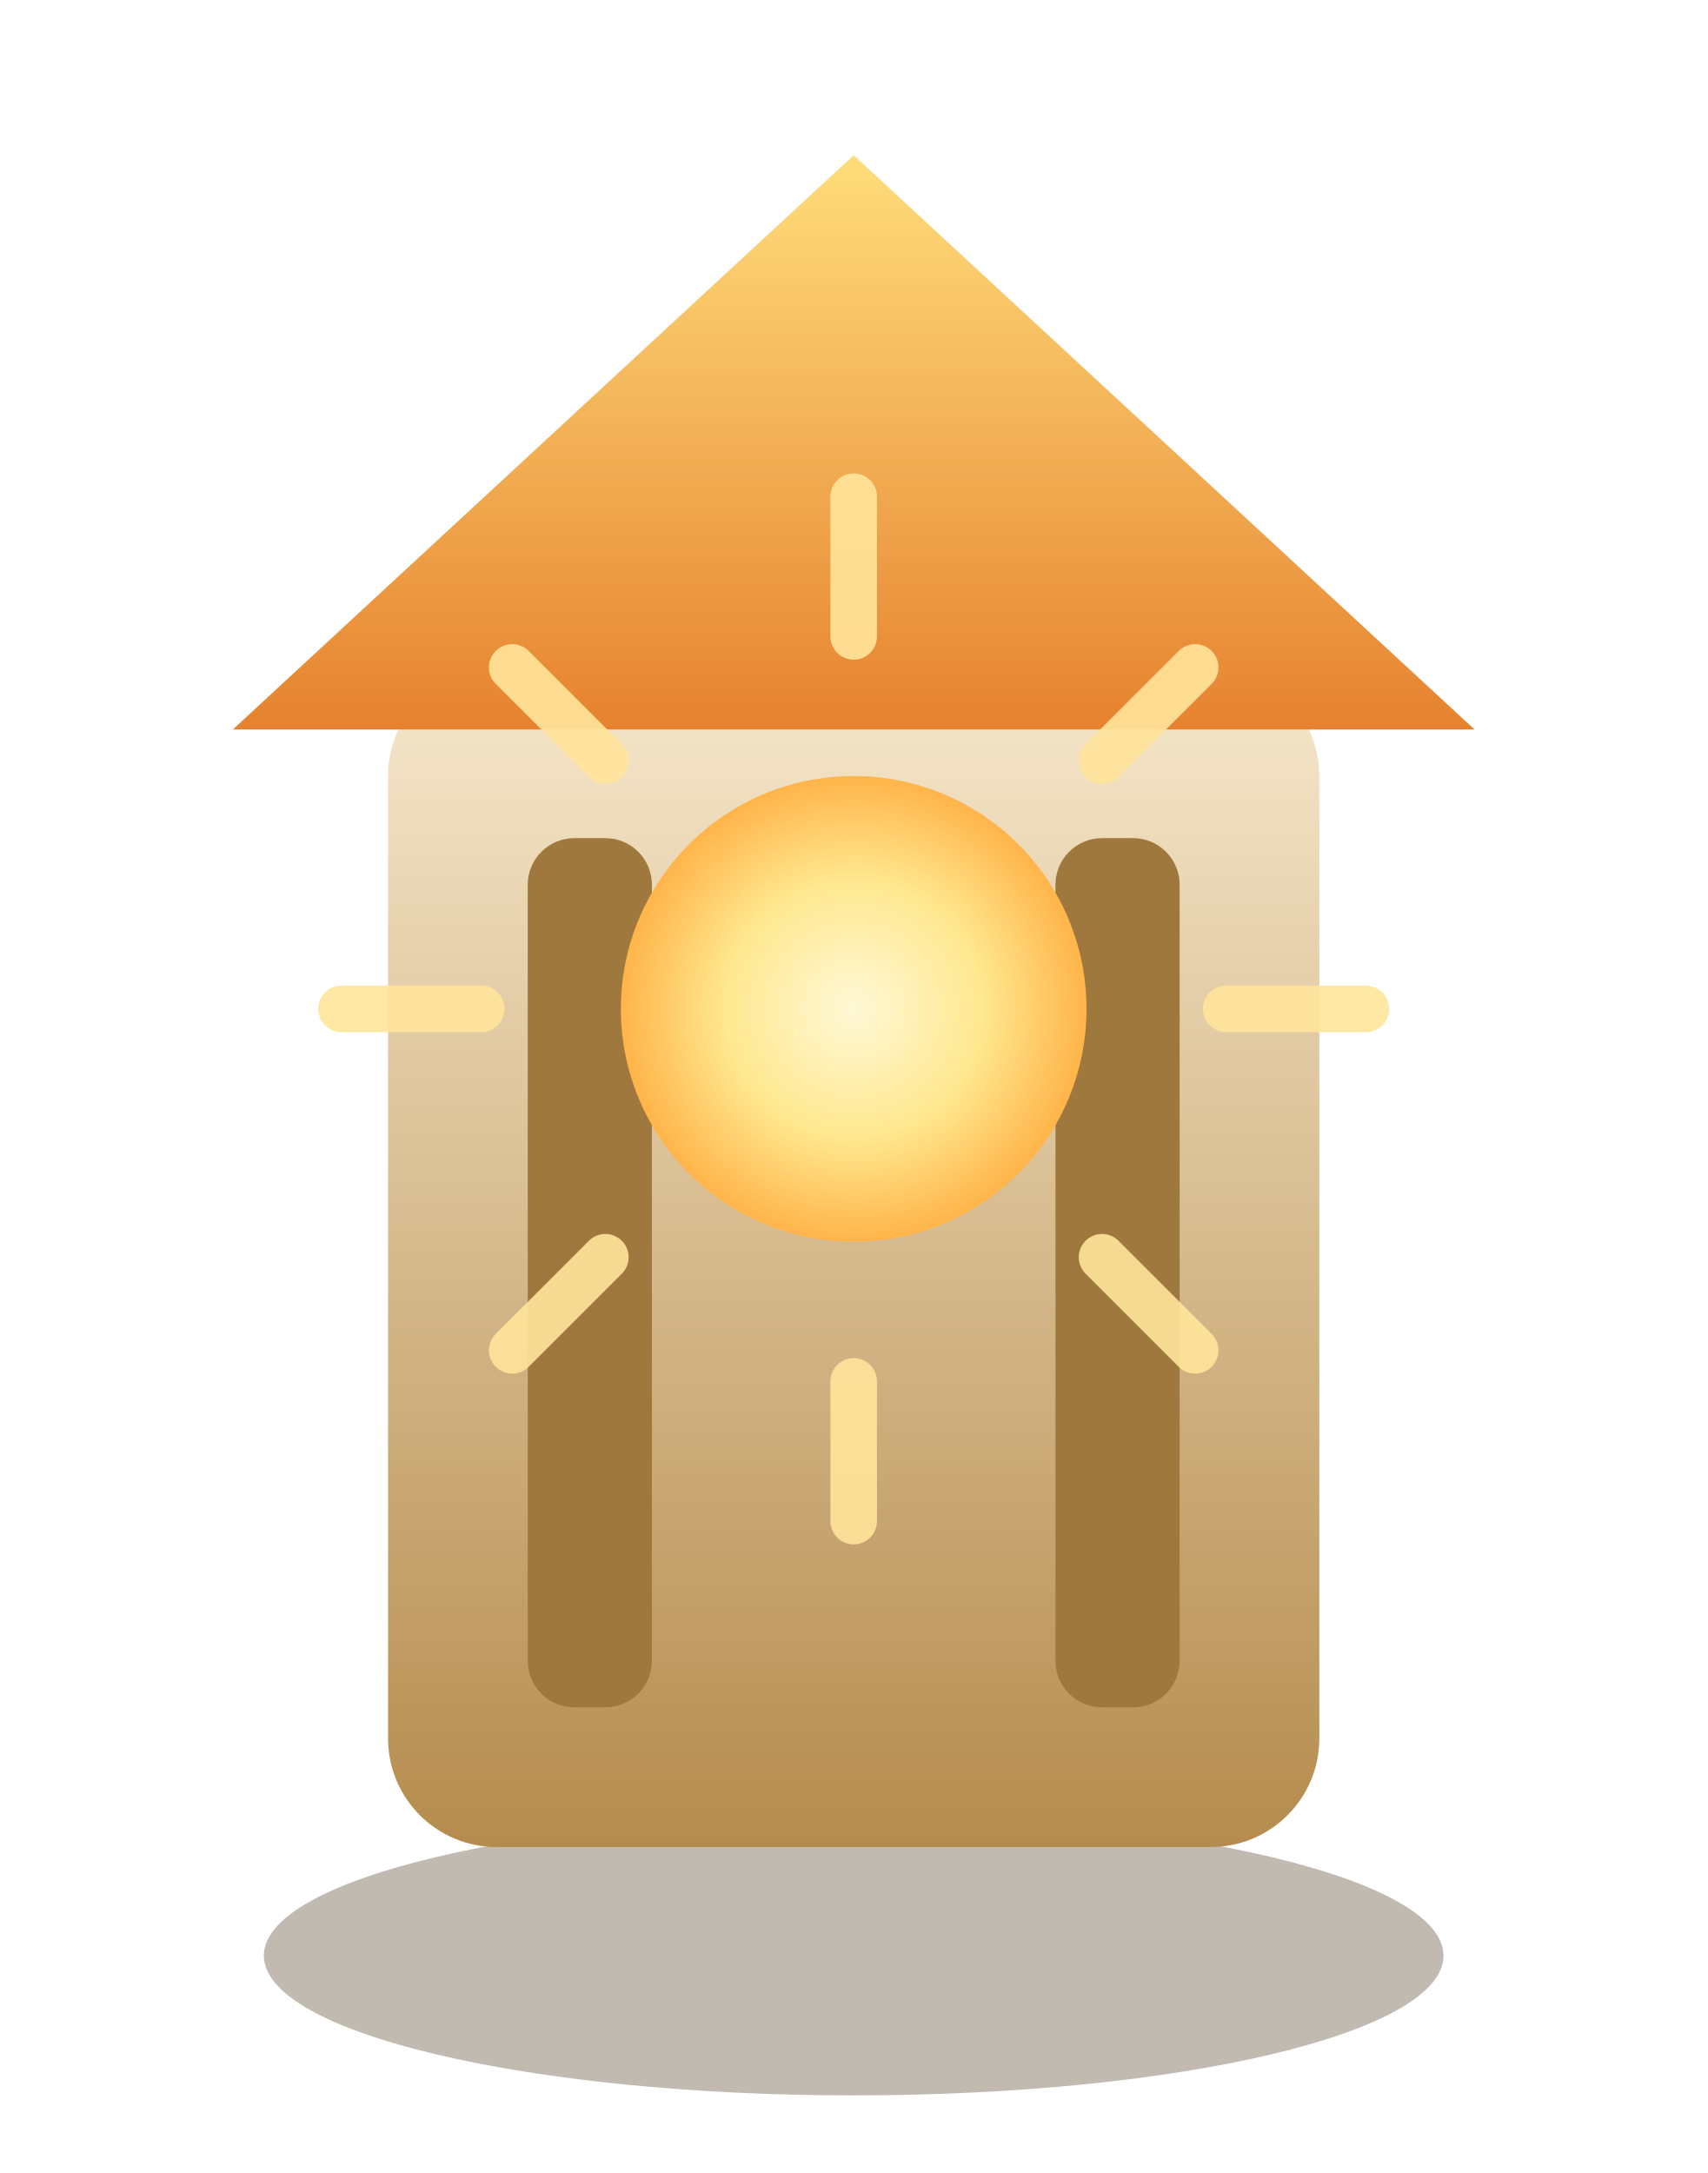
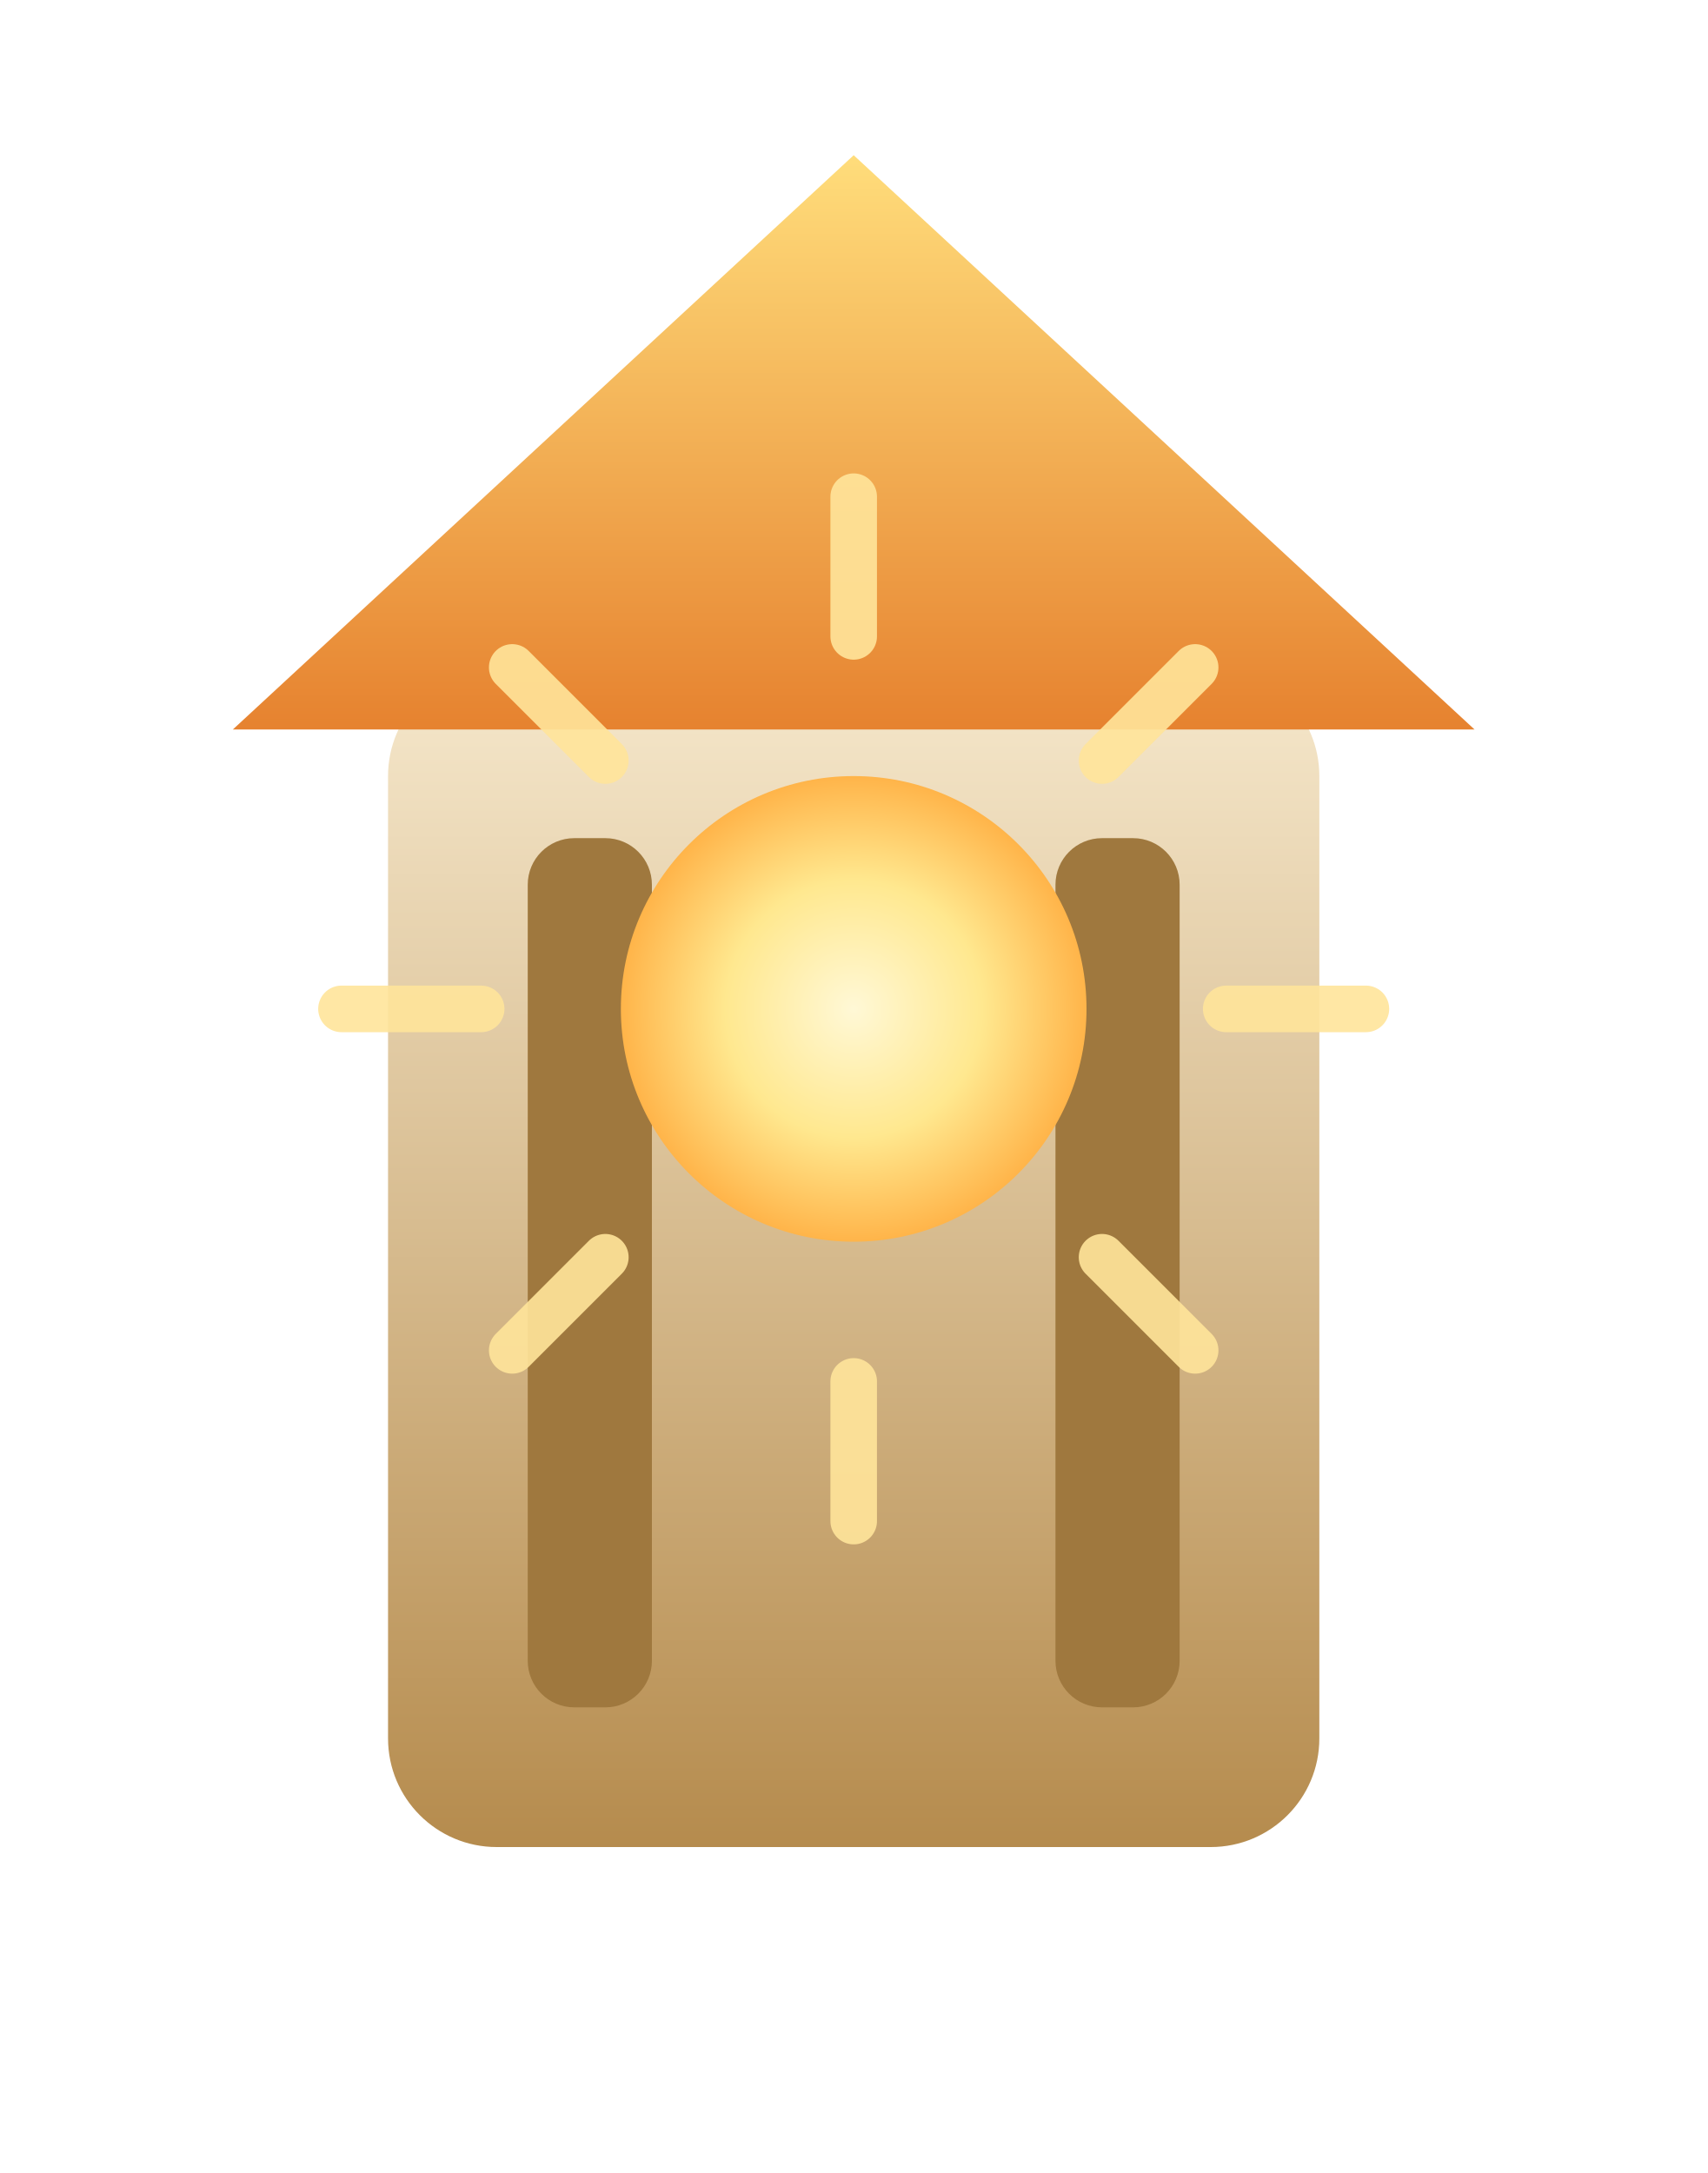
<svg xmlns="http://www.w3.org/2000/svg" width="220" height="280" viewBox="0 0 220 280">
  <defs>
    <linearGradient id="stone2" x1="0" y1="0" x2="0" y2="1">
      <stop offset="0%" stop-color="#f6e8cc" />
      <stop offset="100%" stop-color="#b58b4d" />
    </linearGradient>
    <linearGradient id="roof2" x1="0" y1="0" x2="0" y2="1">
      <stop offset="0%" stop-color="#ffdd7b" />
      <stop offset="100%" stop-color="#e6822f" />
    </linearGradient>
    <radialGradient id="sunCore" cx="0.5" cy="0.5" r="0.5">
      <stop offset="0%" stop-color="#fff8d6" />
      <stop offset="55%" stop-color="#ffe88f" />
      <stop offset="100%" stop-color="#ffb449" />
    </radialGradient>
  </defs>
-   <ellipse cx="110" cy="252" rx="76" ry="18" fill="#4a3418" opacity="0.34" />
  <rect x="50" y="86" width="120" height="152" rx="14" fill="url(#stone2)" />
  <rect x="68" y="108" width="16" height="112" rx="6" fill="#9f783e" />
  <rect x="136" y="108" width="16" height="112" rx="6" fill="#9f783e" />
  <polygon points="110,20 30,94 190,94" fill="url(#roof2)" />
  <circle cx="110" cy="130" r="30" fill="url(#sunCore)" />
  <g stroke="#ffe49a" stroke-width="6" stroke-linecap="round" opacity="0.9">
    <line x1="110" y1="82" x2="110" y2="64" />
    <line x1="110" y1="178" x2="110" y2="196" />
    <line x1="62" y1="130" x2="44" y2="130" />
    <line x1="158" y1="130" x2="176" y2="130" />
    <line x1="78" y1="98" x2="66" y2="86" />
    <line x1="142" y1="98" x2="154" y2="86" />
    <line x1="78" y1="162" x2="66" y2="174" />
    <line x1="142" y1="162" x2="154" y2="174" />
  </g>
</svg>
